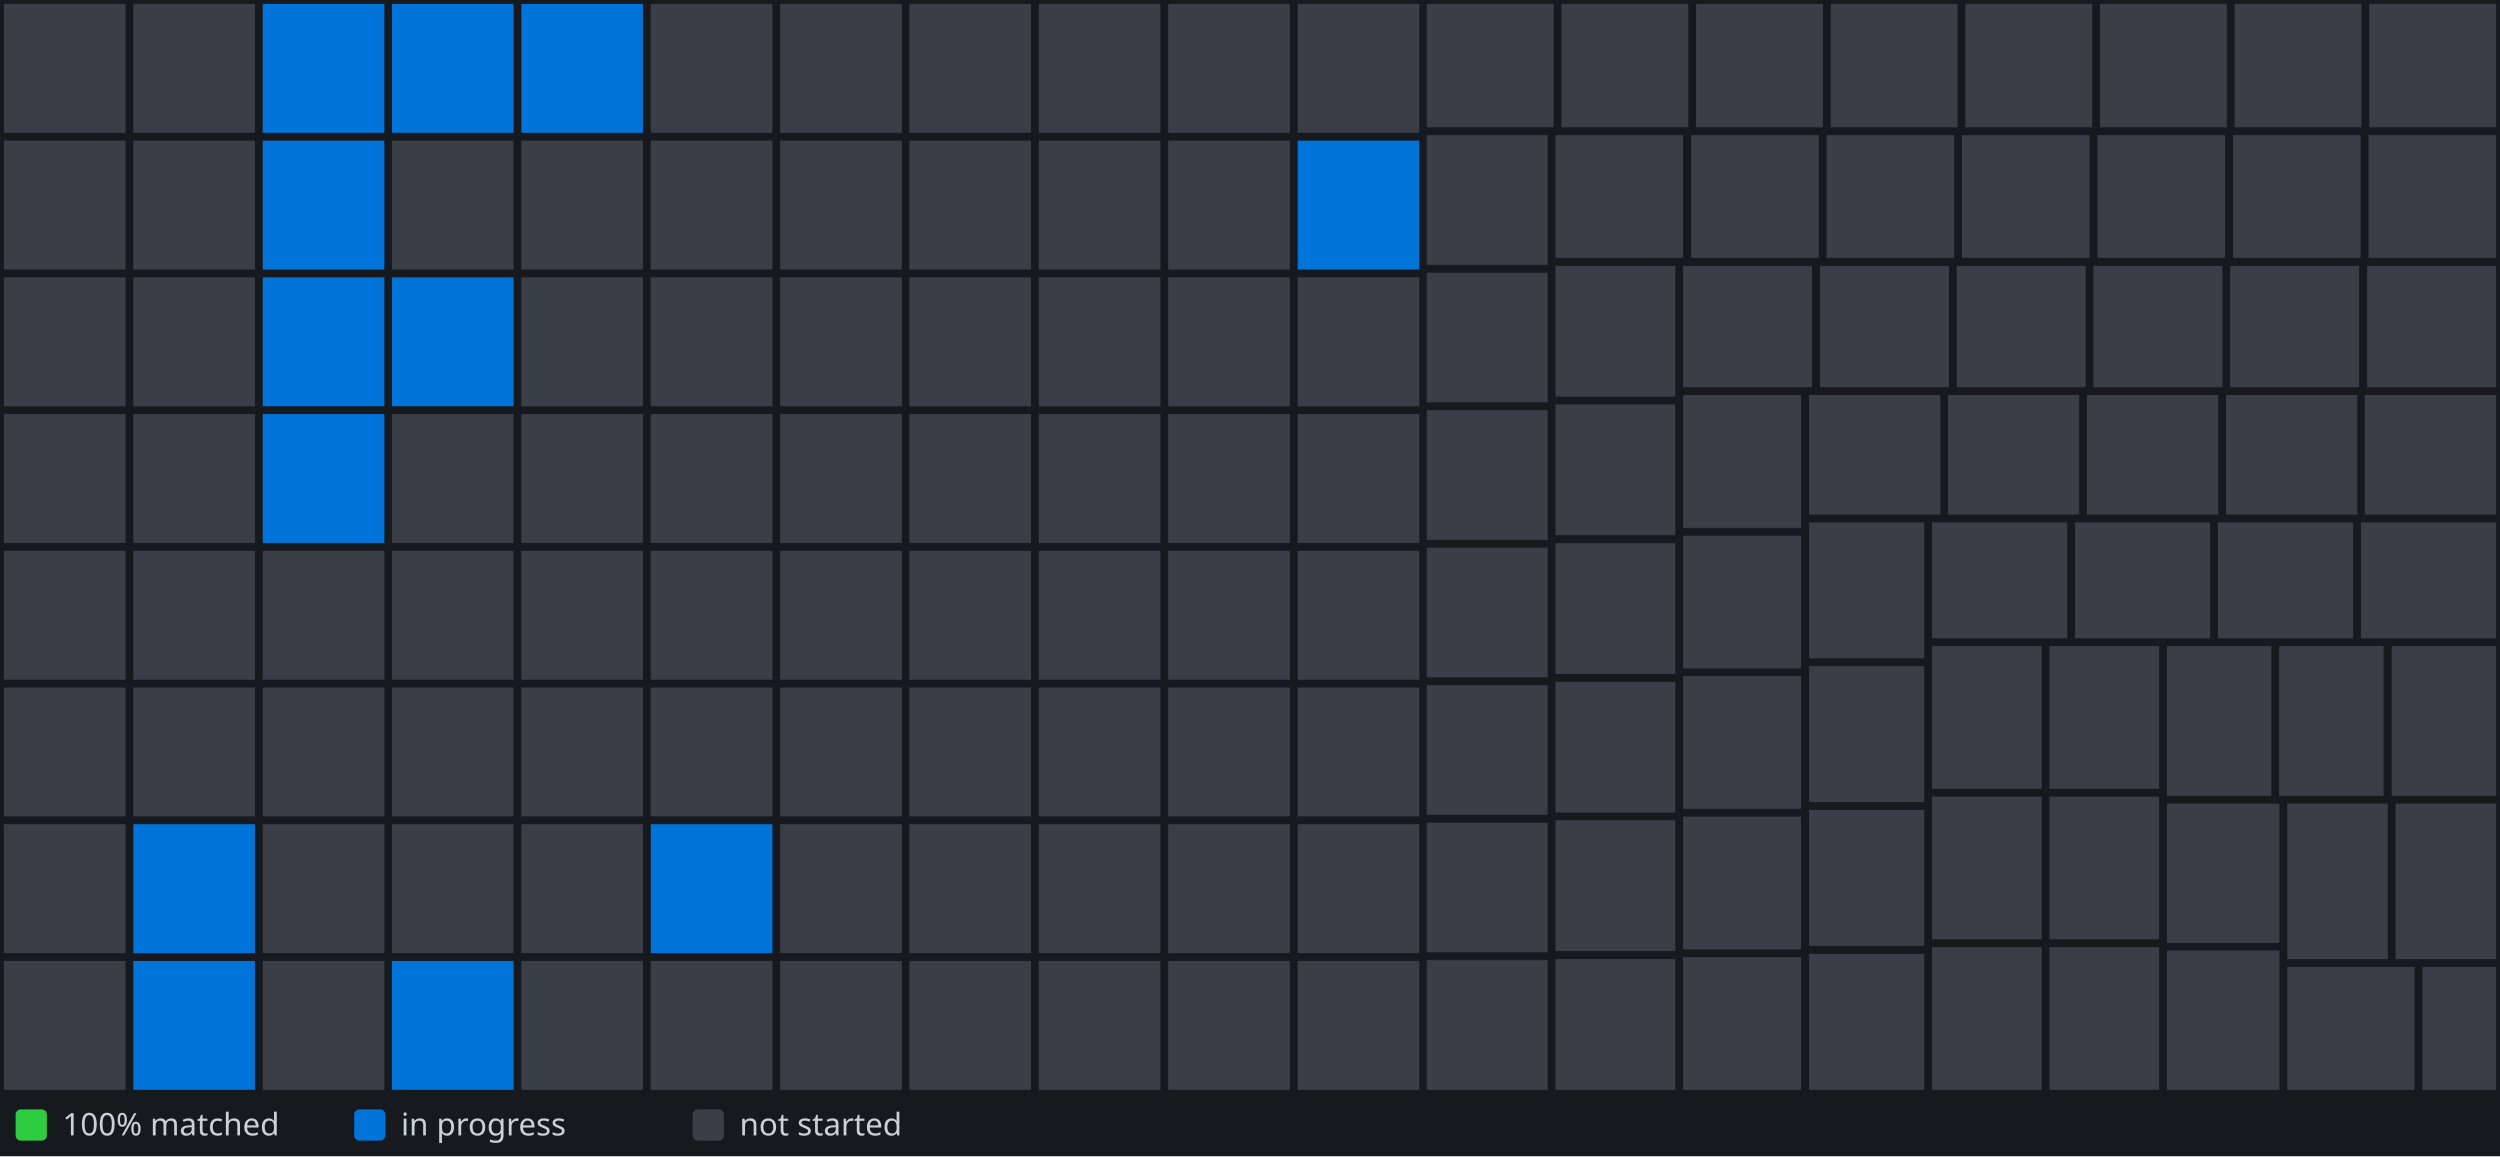
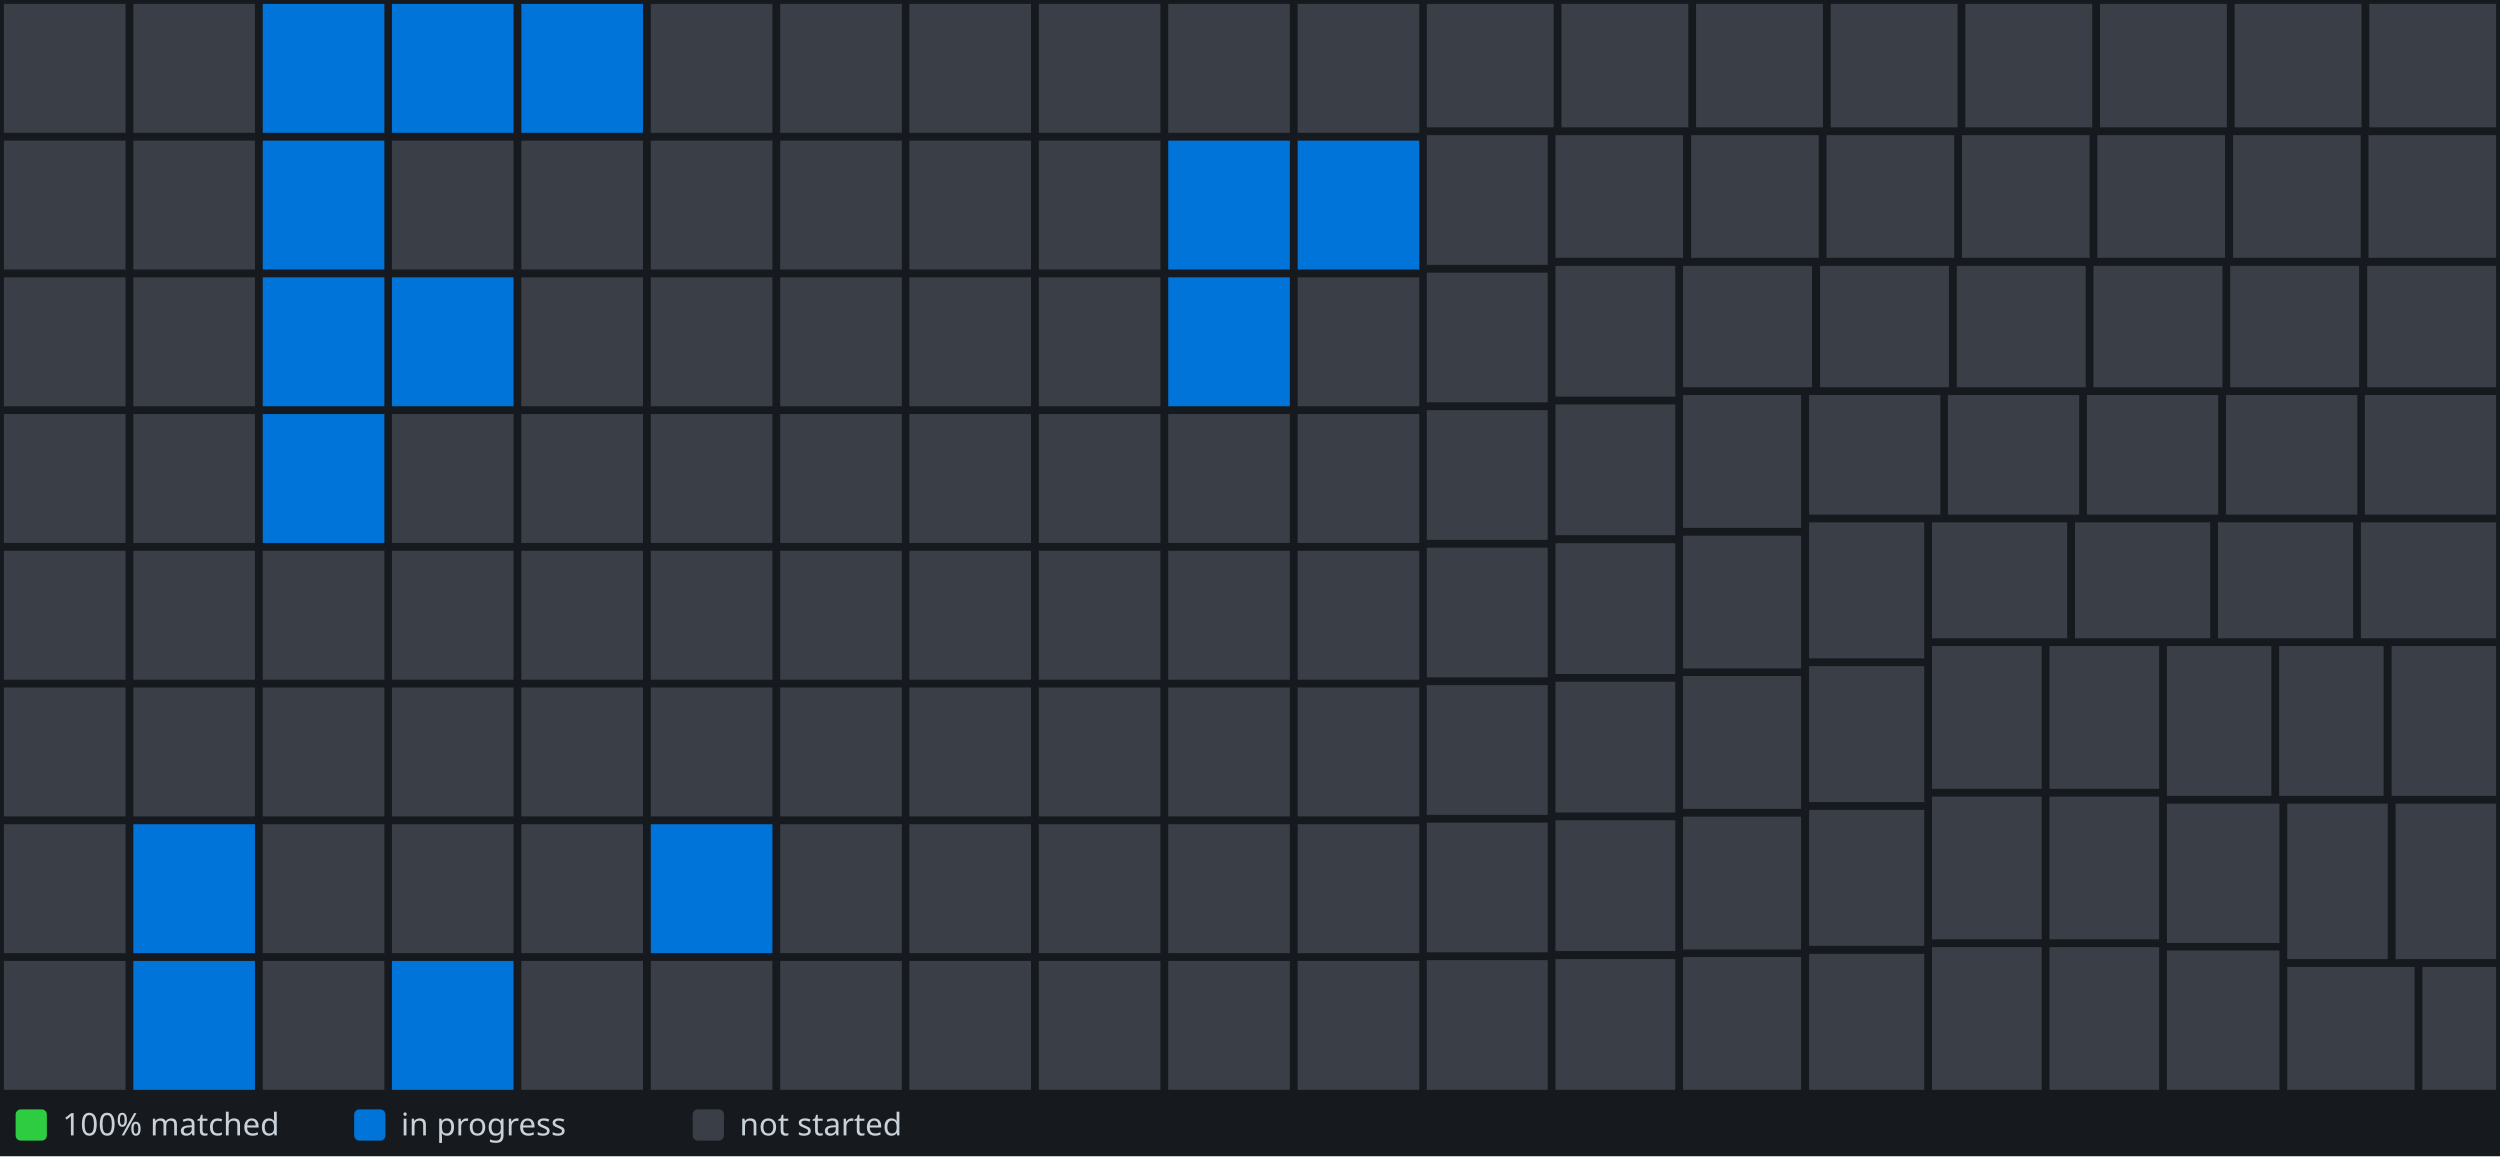
<svg xmlns="http://www.w3.org/2000/svg" width="960" height="444" viewBox="0 0 960 444">
  <rect width="960" height="444" fill="#161a1f" />
  <rect x="1.0" y="1.0" width="47.7" height="50.5" fill="#3a3f47" stroke="#161a1f" />
  <rect x="1.0" y="53.5" width="47.7" height="50.5" fill="#3a3f47" stroke="#161a1f" />
  <rect x="1.0" y="106.0" width="47.7" height="50.5" fill="#3a3f47" stroke="#161a1f" />
  <rect x="1.0" y="158.5" width="47.7" height="50.5" fill="#3a3f47" stroke="#161a1f" />
  <rect x="1.0" y="211.0" width="47.7" height="50.5" fill="#3a3f47" stroke="#161a1f" />
  <rect x="1.0" y="263.5" width="47.7" height="50.5" fill="#3a3f47" stroke="#161a1f" />
  <rect x="1.0" y="316.0" width="47.7" height="50.5" fill="#3a3f47" stroke="#161a1f" />
  <rect x="1.0" y="368.5" width="47.7" height="50.5" fill="#3a3f47" stroke="#161a1f" />
  <rect x="50.7" y="1.0" width="47.7" height="50.5" fill="#3a3f47" stroke="#161a1f" />
  <rect x="50.7" y="53.5" width="47.7" height="50.5" fill="#3a3f47" stroke="#161a1f" />
  <rect x="50.7" y="106.0" width="47.7" height="50.5" fill="#3a3f47" stroke="#161a1f" />
  <rect x="50.7" y="158.5" width="47.7" height="50.5" fill="#3a3f47" stroke="#161a1f" />
  <rect x="50.7" y="211.0" width="47.7" height="50.5" fill="#3a3f47" stroke="#161a1f" />
  <rect x="50.7" y="263.5" width="47.7" height="50.5" fill="#3a3f47" stroke="#161a1f" />
  <rect x="50.7" y="316.0" width="47.7" height="50.5" fill="#0074d9" stroke="#161a1f" />
  <rect x="50.7" y="368.5" width="47.7" height="50.5" fill="#0074d9" stroke="#161a1f" />
  <rect x="100.4" y="1.0" width="47.7" height="50.5" fill="#0074d9" stroke="#161a1f" />
  <rect x="100.4" y="53.5" width="47.7" height="50.5" fill="#0074d9" stroke="#161a1f" />
  <rect x="100.4" y="106.0" width="47.7" height="50.5" fill="#0074d9" stroke="#161a1f" />
  <rect x="100.4" y="158.5" width="47.7" height="50.5" fill="#0074d9" stroke="#161a1f" />
  <rect x="100.4" y="211.0" width="47.7" height="50.5" fill="#3a3f47" stroke="#161a1f" />
  <rect x="100.4" y="263.5" width="47.7" height="50.5" fill="#3a3f47" stroke="#161a1f" />
  <rect x="100.4" y="316.0" width="47.7" height="50.5" fill="#3a3f47" stroke="#161a1f" />
  <rect x="100.4" y="368.5" width="47.7" height="50.5" fill="#3a3f47" stroke="#161a1f" />
  <rect x="150.0" y="1.0" width="47.7" height="50.5" fill="#0074d9" stroke="#161a1f" />
  <rect x="150.0" y="53.5" width="47.7" height="50.5" fill="#3a3f47" stroke="#161a1f" />
  <rect x="150.0" y="106.0" width="47.7" height="50.5" fill="#0074d9" stroke="#161a1f" />
  <rect x="150.0" y="158.5" width="47.7" height="50.5" fill="#3a3f47" stroke="#161a1f" />
  <rect x="150.0" y="211.0" width="47.7" height="50.5" fill="#3a3f47" stroke="#161a1f" />
  <rect x="150.0" y="263.5" width="47.7" height="50.5" fill="#3a3f47" stroke="#161a1f" />
  <rect x="150.0" y="316.0" width="47.7" height="50.5" fill="#3a3f47" stroke="#161a1f" />
  <rect x="150.0" y="368.5" width="47.7" height="50.5" fill="#0074d9" stroke="#161a1f" />
  <rect x="199.7" y="1.0" width="47.7" height="50.5" fill="#0074d9" stroke="#161a1f" />
  <rect x="199.7" y="53.5" width="47.7" height="50.5" fill="#3a3f47" stroke="#161a1f" />
  <rect x="199.7" y="106.0" width="47.7" height="50.5" fill="#3a3f47" stroke="#161a1f" />
  <rect x="199.7" y="158.5" width="47.7" height="50.5" fill="#3a3f47" stroke="#161a1f" />
  <rect x="199.7" y="211.0" width="47.7" height="50.5" fill="#3a3f47" stroke="#161a1f" />
  <rect x="199.7" y="263.5" width="47.7" height="50.5" fill="#3a3f47" stroke="#161a1f" />
  <rect x="199.7" y="316.0" width="47.7" height="50.5" fill="#3a3f47" stroke="#161a1f" />
  <rect x="199.7" y="368.5" width="47.7" height="50.5" fill="#3a3f47" stroke="#161a1f" />
  <rect x="249.4" y="1.0" width="47.7" height="50.5" fill="#3a3f47" stroke="#161a1f" />
  <rect x="249.4" y="53.5" width="47.7" height="50.5" fill="#3a3f47" stroke="#161a1f" />
  <rect x="249.4" y="106.0" width="47.7" height="50.5" fill="#3a3f47" stroke="#161a1f" />
  <rect x="249.4" y="158.5" width="47.7" height="50.5" fill="#3a3f47" stroke="#161a1f" />
  <rect x="249.4" y="211.0" width="47.7" height="50.5" fill="#3a3f47" stroke="#161a1f" />
  <rect x="249.4" y="263.5" width="47.7" height="50.5" fill="#3a3f47" stroke="#161a1f" />
  <rect x="249.4" y="316.0" width="47.7" height="50.5" fill="#0074d9" stroke="#161a1f" />
  <rect x="249.4" y="368.5" width="47.7" height="50.5" fill="#3a3f47" stroke="#161a1f" />
  <rect x="299.1" y="1.0" width="47.7" height="50.5" fill="#3a3f47" stroke="#161a1f" />
  <rect x="299.1" y="53.5" width="47.7" height="50.5" fill="#3a3f47" stroke="#161a1f" />
  <rect x="299.1" y="106.0" width="47.7" height="50.5" fill="#3a3f47" stroke="#161a1f" />
  <rect x="299.1" y="158.5" width="47.7" height="50.5" fill="#3a3f47" stroke="#161a1f" />
  <rect x="299.1" y="211.0" width="47.7" height="50.5" fill="#3a3f47" stroke="#161a1f" />
  <rect x="299.1" y="263.5" width="47.7" height="50.5" fill="#3a3f47" stroke="#161a1f" />
  <rect x="299.1" y="316.0" width="47.7" height="50.5" fill="#3a3f47" stroke="#161a1f" />
  <rect x="299.1" y="368.5" width="47.7" height="50.5" fill="#3a3f47" stroke="#161a1f" />
  <rect x="348.7" y="1.0" width="47.7" height="50.5" fill="#3a3f47" stroke="#161a1f" />
  <rect x="348.7" y="53.5" width="47.7" height="50.5" fill="#3a3f47" stroke="#161a1f" />
  <rect x="348.7" y="106.0" width="47.7" height="50.5" fill="#3a3f47" stroke="#161a1f" />
  <rect x="348.7" y="158.5" width="47.7" height="50.5" fill="#3a3f47" stroke="#161a1f" />
  <rect x="348.7" y="211.0" width="47.7" height="50.5" fill="#3a3f47" stroke="#161a1f" />
  <rect x="348.7" y="263.5" width="47.7" height="50.5" fill="#3a3f47" stroke="#161a1f" />
  <rect x="348.7" y="316.0" width="47.7" height="50.5" fill="#3a3f47" stroke="#161a1f" />
  <rect x="348.7" y="368.5" width="47.7" height="50.5" fill="#3a3f47" stroke="#161a1f" />
  <rect x="398.4" y="1.0" width="47.7" height="50.5" fill="#3a3f47" stroke="#161a1f" />
  <rect x="398.4" y="53.5" width="47.7" height="50.5" fill="#3a3f47" stroke="#161a1f" />
  <rect x="398.4" y="106.0" width="47.7" height="50.5" fill="#3a3f47" stroke="#161a1f" />
  <rect x="398.4" y="158.5" width="47.7" height="50.5" fill="#3a3f47" stroke="#161a1f" />
  <rect x="398.4" y="211.0" width="47.7" height="50.5" fill="#3a3f47" stroke="#161a1f" />
  <rect x="398.4" y="263.5" width="47.7" height="50.5" fill="#3a3f47" stroke="#161a1f" />
  <rect x="398.4" y="316.0" width="47.7" height="50.5" fill="#3a3f47" stroke="#161a1f" />
  <rect x="398.4" y="368.5" width="47.7" height="50.5" fill="#3a3f47" stroke="#161a1f" />
  <rect x="448.1" y="1.0" width="47.7" height="50.5" fill="#3a3f47" stroke="#161a1f" />
-   <rect x="448.1" y="53.5" width="47.7" height="50.5" fill="#3a3f47" stroke="#161a1f" />
-   <rect x="448.1" y="106.0" width="47.7" height="50.5" fill="#3a3f47" stroke="#161a1f" />
+   <rect x="448.1" y="53.5" width="47.7" height="50.5" fill="#0074d9" stroke="#161a1f" />
+   <rect x="448.1" y="106.0" width="47.7" height="50.5" fill="#0074d9" stroke="#161a1f" />
  <rect x="448.1" y="158.5" width="47.7" height="50.5" fill="#3a3f47" stroke="#161a1f" />
  <rect x="448.1" y="211.0" width="47.7" height="50.5" fill="#3a3f47" stroke="#161a1f" />
  <rect x="448.1" y="263.5" width="47.7" height="50.5" fill="#3a3f47" stroke="#161a1f" />
  <rect x="448.1" y="316.0" width="47.7" height="50.5" fill="#3a3f47" stroke="#161a1f" />
  <rect x="448.1" y="368.5" width="47.7" height="50.5" fill="#3a3f47" stroke="#161a1f" />
  <rect x="497.8" y="1.0" width="47.7" height="50.5" fill="#3a3f47" stroke="#161a1f" />
  <rect x="497.8" y="53.5" width="47.7" height="50.5" fill="#0074d9" stroke="#161a1f" />
  <rect x="497.8" y="106.0" width="47.7" height="50.5" fill="#3a3f47" stroke="#161a1f" />
  <rect x="497.8" y="158.5" width="47.7" height="50.5" fill="#3a3f47" stroke="#161a1f" />
  <rect x="497.8" y="211.0" width="47.7" height="50.5" fill="#3a3f47" stroke="#161a1f" />
  <rect x="497.8" y="263.5" width="47.7" height="50.5" fill="#3a3f47" stroke="#161a1f" />
  <rect x="497.8" y="316.0" width="47.7" height="50.5" fill="#3a3f47" stroke="#161a1f" />
  <rect x="497.8" y="368.5" width="47.7" height="50.5" fill="#3a3f47" stroke="#161a1f" />
  <rect x="547.4" y="1.0" width="49.7" height="48.4" fill="#3a3f47" stroke="#161a1f" />
  <rect x="599.1" y="1.0" width="49.7" height="48.4" fill="#3a3f47" stroke="#161a1f" />
  <rect x="650.8" y="1.0" width="49.7" height="48.4" fill="#3a3f47" stroke="#161a1f" />
  <rect x="702.5" y="1.0" width="49.7" height="48.4" fill="#3a3f47" stroke="#161a1f" />
  <rect x="754.2" y="1.0" width="49.7" height="48.4" fill="#3a3f47" stroke="#161a1f" />
  <rect x="805.9" y="1.0" width="49.7" height="48.4" fill="#3a3f47" stroke="#161a1f" />
  <rect x="857.6" y="1.0" width="49.7" height="48.4" fill="#3a3f47" stroke="#161a1f" />
  <rect x="909.3" y="1.0" width="49.7" height="48.4" fill="#3a3f47" stroke="#161a1f" />
  <rect x="547.4" y="51.4" width="47.4" height="50.8" fill="#3a3f47" stroke="#161a1f" />
  <rect x="547.4" y="104.2" width="47.4" height="50.8" fill="#3a3f47" stroke="#161a1f" />
  <rect x="547.4" y="157.0" width="47.4" height="50.8" fill="#3a3f47" stroke="#161a1f" />
  <rect x="547.4" y="209.8" width="47.4" height="50.8" fill="#3a3f47" stroke="#161a1f" />
  <rect x="547.4" y="262.6" width="47.4" height="50.8" fill="#3a3f47" stroke="#161a1f" />
  <rect x="547.4" y="315.4" width="47.4" height="50.8" fill="#3a3f47" stroke="#161a1f" />
  <rect x="547.4" y="368.2" width="47.4" height="50.8" fill="#3a3f47" stroke="#161a1f" />
  <rect x="596.8" y="51.4" width="50.0" height="48.1" fill="#3a3f47" stroke="#161a1f" />
  <rect x="648.9" y="51.4" width="50.0" height="48.1" fill="#3a3f47" stroke="#161a1f" />
  <rect x="700.9" y="51.4" width="50.0" height="48.1" fill="#3a3f47" stroke="#161a1f" />
  <rect x="752.9" y="51.4" width="50.0" height="48.1" fill="#3a3f47" stroke="#161a1f" />
  <rect x="804.9" y="51.4" width="50.0" height="48.1" fill="#3a3f47" stroke="#161a1f" />
  <rect x="857.0" y="51.4" width="50.0" height="48.1" fill="#3a3f47" stroke="#161a1f" />
  <rect x="909.0" y="51.4" width="50.0" height="48.1" fill="#3a3f47" stroke="#161a1f" />
  <rect x="596.8" y="101.6" width="47.0" height="51.2" fill="#3a3f47" stroke="#161a1f" />
  <rect x="596.8" y="154.8" width="47.0" height="51.2" fill="#3a3f47" stroke="#161a1f" />
  <rect x="596.8" y="208.1" width="47.0" height="51.2" fill="#3a3f47" stroke="#161a1f" />
  <rect x="596.8" y="261.3" width="47.0" height="51.2" fill="#3a3f47" stroke="#161a1f" />
  <rect x="596.8" y="314.5" width="47.0" height="51.2" fill="#3a3f47" stroke="#161a1f" />
  <rect x="596.8" y="367.8" width="47.0" height="51.2" fill="#3a3f47" stroke="#161a1f" />
  <rect x="645.8" y="101.6" width="50.5" height="47.6" fill="#3a3f47" stroke="#161a1f" />
  <rect x="698.4" y="101.6" width="50.5" height="47.6" fill="#3a3f47" stroke="#161a1f" />
  <rect x="750.9" y="101.6" width="50.5" height="47.6" fill="#3a3f47" stroke="#161a1f" />
  <rect x="803.4" y="101.6" width="50.5" height="47.6" fill="#3a3f47" stroke="#161a1f" />
  <rect x="855.9" y="101.6" width="50.5" height="47.6" fill="#3a3f47" stroke="#161a1f" />
  <rect x="908.5" y="101.6" width="50.5" height="47.6" fill="#3a3f47" stroke="#161a1f" />
  <rect x="645.8" y="151.2" width="46.3" height="52.0" fill="#3a3f47" stroke="#161a1f" />
  <rect x="645.8" y="205.2" width="46.3" height="52.0" fill="#3a3f47" stroke="#161a1f" />
  <rect x="645.8" y="259.1" width="46.3" height="52.0" fill="#3a3f47" stroke="#161a1f" />
  <rect x="645.8" y="313.1" width="46.3" height="52.0" fill="#3a3f47" stroke="#161a1f" />
  <rect x="645.8" y="367.0" width="46.3" height="52.0" fill="#3a3f47" stroke="#161a1f" />
  <rect x="694.2" y="151.2" width="51.4" height="46.9" fill="#3a3f47" stroke="#161a1f" />
  <rect x="747.5" y="151.2" width="51.4" height="46.9" fill="#3a3f47" stroke="#161a1f" />
  <rect x="800.9" y="151.2" width="51.4" height="46.9" fill="#3a3f47" stroke="#161a1f" />
  <rect x="854.3" y="151.2" width="51.4" height="46.9" fill="#3a3f47" stroke="#161a1f" />
  <rect x="907.6" y="151.2" width="51.4" height="46.9" fill="#3a3f47" stroke="#161a1f" />
  <rect x="694.2" y="200.1" width="45.2" height="53.2" fill="#3a3f47" stroke="#161a1f" />
  <rect x="694.2" y="255.3" width="45.2" height="53.2" fill="#3a3f47" stroke="#161a1f" />
  <rect x="694.2" y="310.5" width="45.2" height="53.2" fill="#3a3f47" stroke="#161a1f" />
  <rect x="694.2" y="365.8" width="45.2" height="53.2" fill="#3a3f47" stroke="#161a1f" />
  <rect x="741.4" y="200.1" width="52.9" height="45.5" fill="#3a3f47" stroke="#161a1f" />
  <rect x="796.3" y="200.1" width="52.9" height="45.5" fill="#3a3f47" stroke="#161a1f" />
  <rect x="851.2" y="200.1" width="52.9" height="45.5" fill="#3a3f47" stroke="#161a1f" />
  <rect x="906.1" y="200.1" width="52.9" height="45.5" fill="#3a3f47" stroke="#161a1f" />
  <rect x="741.4" y="247.6" width="43.1" height="55.8" fill="#3a3f47" stroke="#161a1f" />
  <rect x="741.4" y="305.4" width="43.1" height="55.8" fill="#3a3f47" stroke="#161a1f" />
  <rect x="741.4" y="363.2" width="43.1" height="55.8" fill="#3a3f47" stroke="#161a1f" />
  <rect x="786.5" y="247.6" width="43.1" height="55.8" fill="#3a3f47" stroke="#161a1f" />
  <rect x="786.5" y="305.4" width="43.1" height="55.8" fill="#3a3f47" stroke="#161a1f" />
  <rect x="786.5" y="363.2" width="43.1" height="55.8" fill="#3a3f47" stroke="#161a1f" />
  <rect x="831.6" y="247.6" width="41.1" height="58.5" fill="#3a3f47" stroke="#161a1f" />
  <rect x="874.7" y="247.6" width="41.1" height="58.5" fill="#3a3f47" stroke="#161a1f" />
  <rect x="917.9" y="247.6" width="41.1" height="58.5" fill="#3a3f47" stroke="#161a1f" />
  <rect x="831.6" y="308.1" width="44.2" height="54.5" fill="#3a3f47" stroke="#161a1f" />
  <rect x="831.6" y="364.5" width="44.2" height="54.5" fill="#3a3f47" stroke="#161a1f" />
  <rect x="877.8" y="308.1" width="39.6" height="60.7" fill="#3a3f47" stroke="#161a1f" />
  <rect x="919.4" y="308.1" width="39.6" height="60.7" fill="#3a3f47" stroke="#161a1f" />
  <rect x="877.8" y="370.8" width="49.9" height="48.2" fill="#3a3f47" stroke="#161a1f" />
  <rect x="929.7" y="370.8" width="29.3" height="48.2" fill="#3a3f47" stroke="#161a1f" />
  <rect x="6" y="426" width="12" height="12" rx="2" fill="#2ecc40" />
  <text x="24" y="436" font-family="sans-serif" font-size="12" fill="#c9d1d9">100% matched</text>
  <rect x="136" y="426" width="12" height="12" rx="2" fill="#0074d9" />
  <text x="154" y="436" font-family="sans-serif" font-size="12" fill="#c9d1d9">in progress</text>
  <rect x="266" y="426" width="12" height="12" rx="2" fill="#3a3f47" />
  <text x="284" y="436" font-family="sans-serif" font-size="12" fill="#c9d1d9">not started</text>
</svg>
